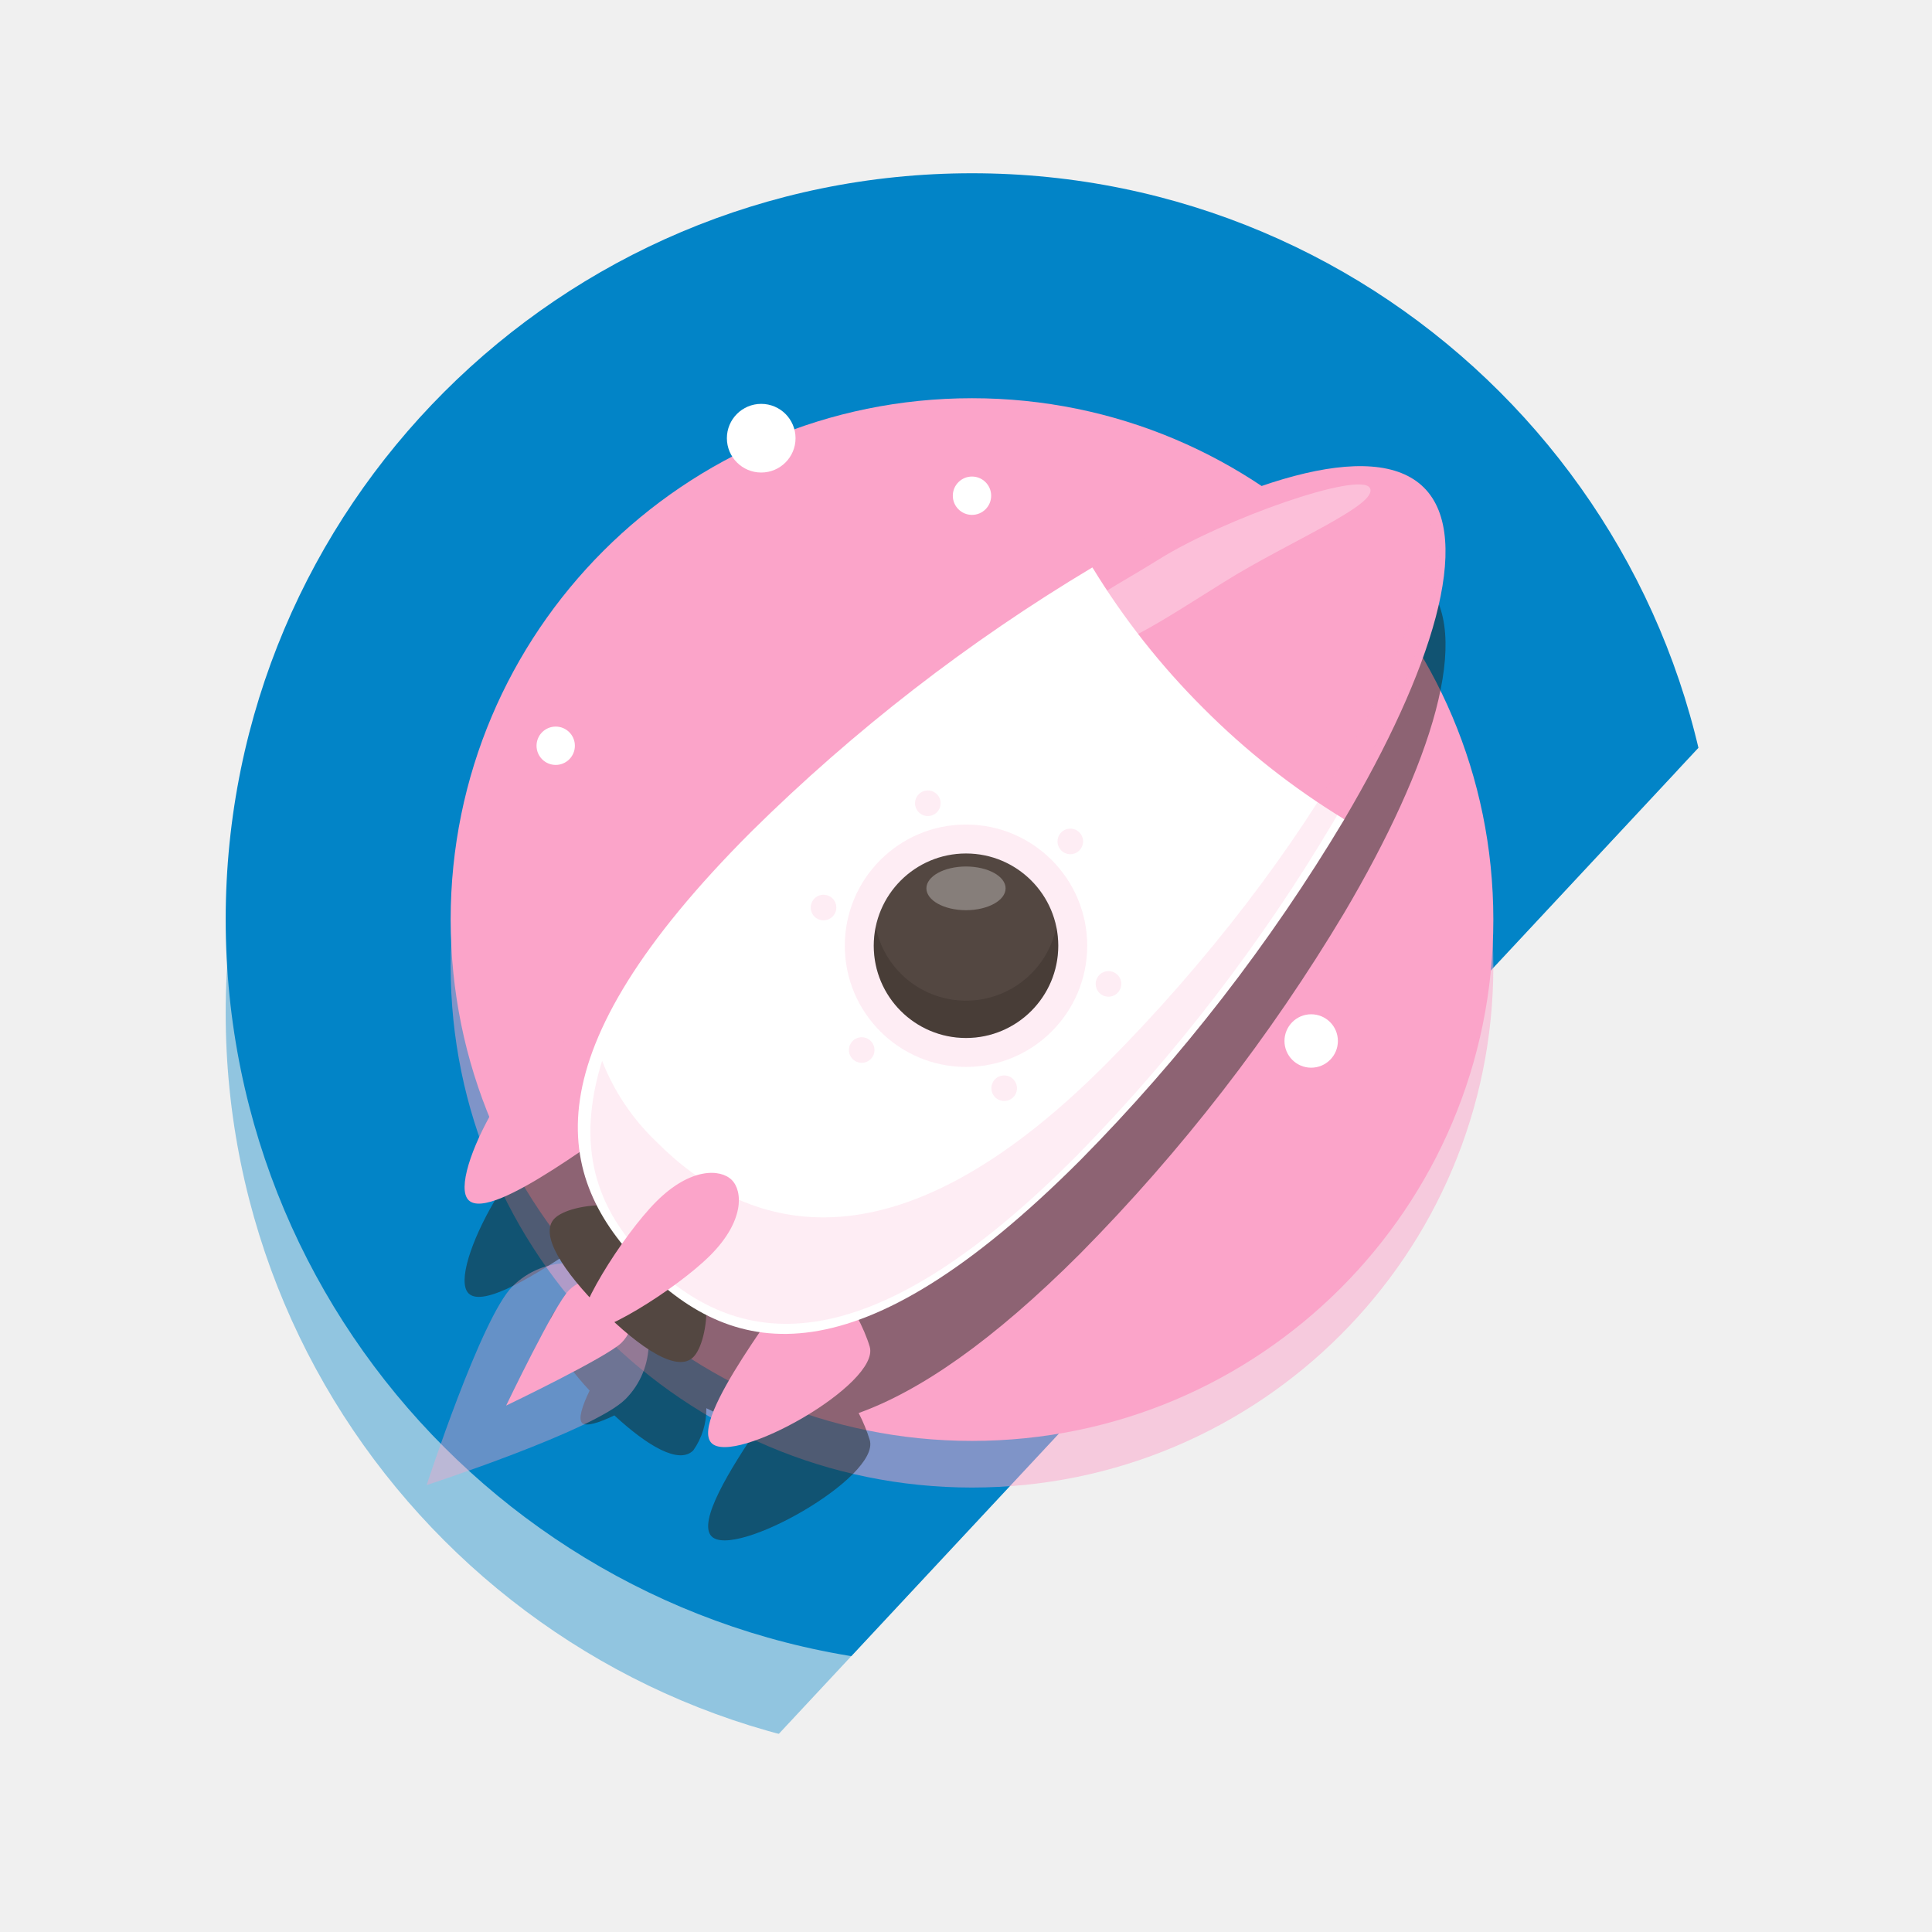
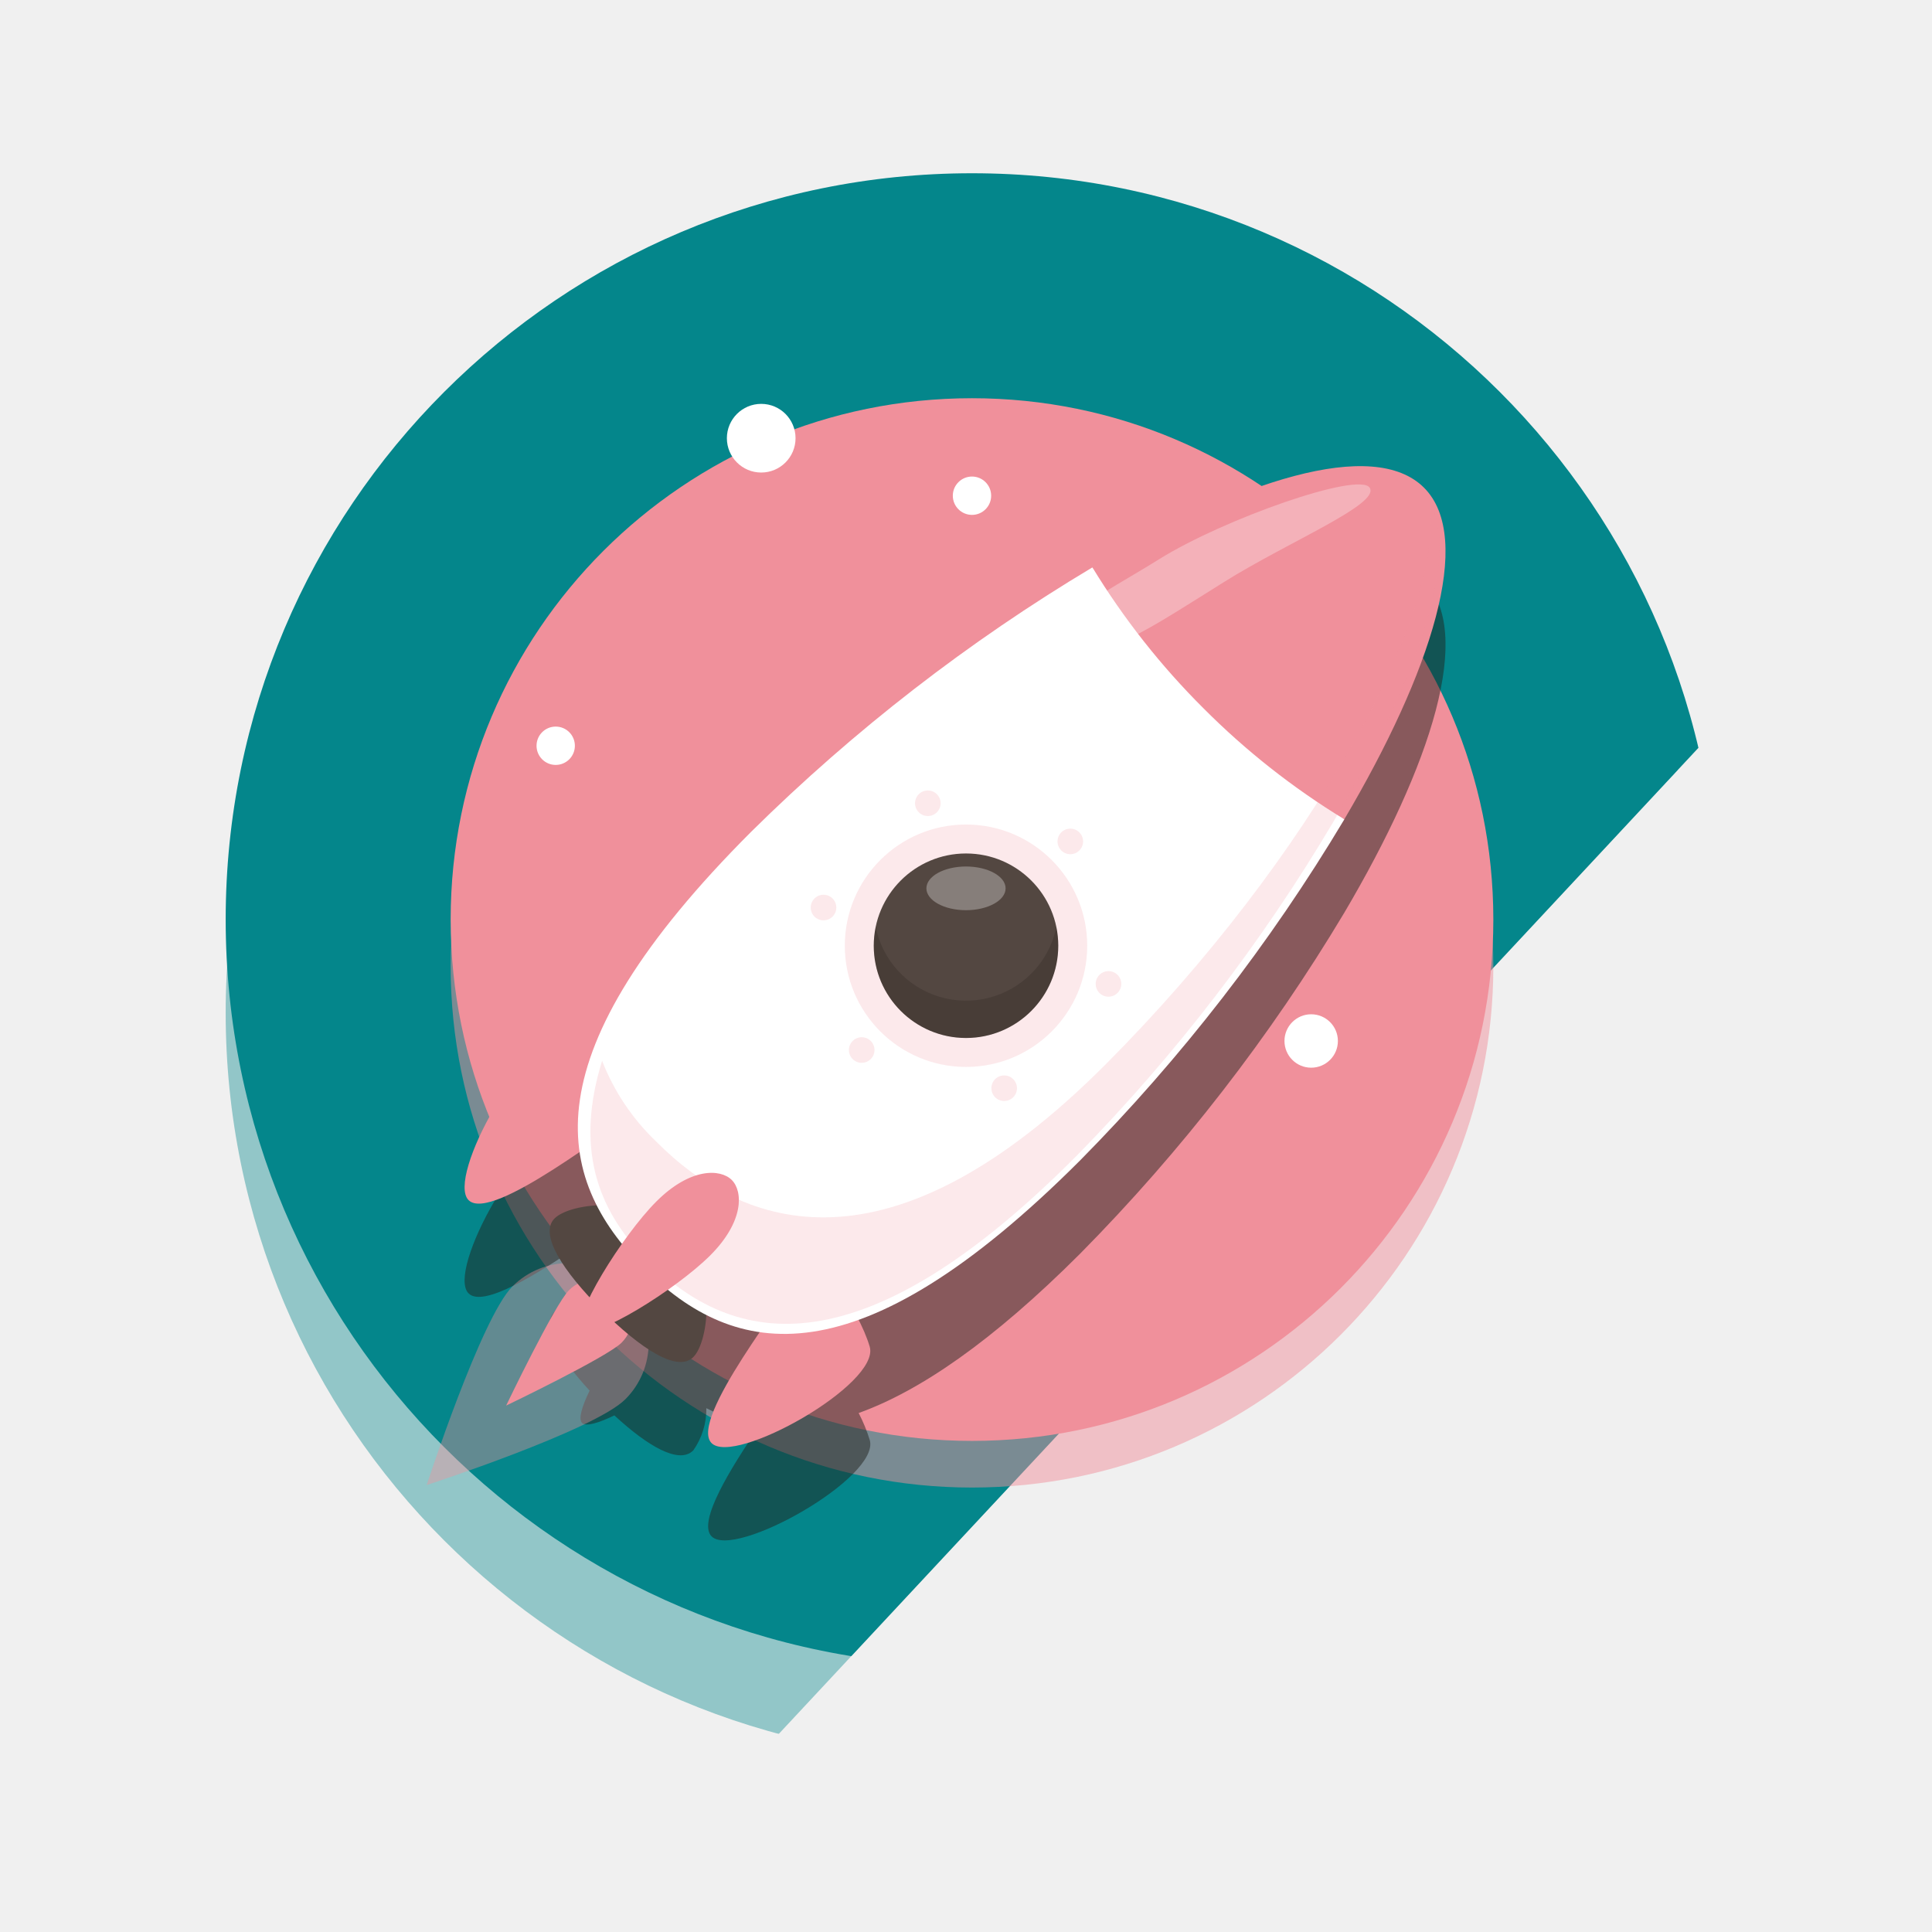
<svg xmlns="http://www.w3.org/2000/svg" width="207.1px" height="207.1px" viewBox="-5 0 207.1 207.1">
  <defs>
    <clipPath id="clip-path">
      <path id="Path_44" data-name="Path 44" d="M1008.309,551.7V493.023h-197.1v207.1h58.675Z" fill="none" />
    </clipPath>
  </defs>
  <g id="Group_46" data-name="Group 46" transform="translate(-811.208 -493.023)">
    <g id="Group_44" data-name="Group 44">
      <g id="Group_43" data-name="Group 43" clip-path="url(#clip-path)">
-         <circle id="Ellipse_77" data-name="Ellipse 77" cx="80" cy="80" r="80" transform="translate(830.4 521.595)" fill="#0284c7" opacity="0.4" />
-         <circle id="Ellipse_78" data-name="Ellipse 78" cx="80" cy="80" r="80" transform="translate(830.4 511.595)" fill="#0284c7" />
+         <circle id="Ellipse_77" data-name="Ellipse 77" cx="80" cy="80" r="80" transform="translate(830.4 521.595)" fill="#04868b" opacity="0.4" />
+         <circle id="Ellipse_78" data-name="Ellipse 78" cx="80" cy="80" r="80" transform="translate(830.4 511.595)" fill="#04868b" />
      </g>
    </g>
-     <circle id="Ellipse_79" data-name="Ellipse 79" cx="55.885" cy="55.885" r="55.885" transform="translate(854.516 540.71)" fill="#fba4c9" opacity="0.5" />
-     <circle id="Ellipse_80" data-name="Ellipse 80" cx="55.885" cy="55.885" r="55.885" transform="translate(854.516 535.71)" fill="#fba4c9" />
+     <circle id="Ellipse_79" data-name="Ellipse 79" cx="55.885" cy="55.885" r="55.885" transform="translate(854.516 540.71)" fill="#f0909b" opacity="0.5" />
+     <circle id="Ellipse_80" data-name="Ellipse 80" cx="55.885" cy="55.885" r="55.885" transform="translate(854.516 535.71)" fill="#f0909b" />
    <g id="Group_45" data-name="Group 45">
      <circle id="Ellipse_81" data-name="Ellipse 81" cx="2.863" cy="2.863" r="2.863" transform="translate(943.897 601.748)" fill="#fff" />
      <path id="Path_45" data-name="Path 45" d="M958.855,555.3c-5.422-5.422-19.773-.77-35.548,8.541a192.692,192.692,0,0,0-36.559,28.322c-9.441,9.441-14.729,17.2-17.085,23.744a17.452,17.452,0,0,0-2.888-1.189c-4.009-1.173-12.844,14.56-10.32,16.967,1.562,1.49,7.172-1.969,11.889-5.178a18.374,18.374,0,0,0,1.837,5.728,7.673,7.673,0,0,0-4.525,1.395c-1.516,1.517.419,4.852,3.755,8.46-.83,1.711-1.225,3.048-.809,3.463s1.751.021,3.462-.809c3.608,3.335,6.944,5.271,8.46,3.755a7.675,7.675,0,0,0,1.4-4.525,18.369,18.369,0,0,0,5.727,1.836c-3.209,4.717-6.667,10.327-5.178,11.889,2.408,2.524,18.14-6.31,16.967-10.32a17.352,17.352,0,0,0-1.189-2.887c6.542-2.357,14.3-7.644,23.744-17.085a192.719,192.719,0,0,0,28.323-36.559C959.625,575.076,964.277,560.726,958.855,555.3Z" fill="#1f211e" opacity="0.5" />
-       <path id="Path_46" data-name="Path 46" d="M873.237,643.02c-3.341,3.341-21.291,9.193-21.291,9.193s5.851-17.95,9.192-21.291a8.555,8.555,0,0,1,12.1,12.1Z" fill="#fba4c9" opacity="0.4" />
-       <path id="Path_47" data-name="Path 47" d="M872.839,636.951c-1.555,1.555-12.375,6.743-12.375,6.743s5.189-10.82,6.744-12.375a3.982,3.982,0,1,1,5.631,5.632Z" fill="#fba4c9" />
+       <path id="Path_46" data-name="Path 46" d="M873.237,643.02c-3.341,3.341-21.291,9.193-21.291,9.193s5.851-17.95,9.192-21.291a8.555,8.555,0,0,1,12.1,12.1Z" fill="#f0909b" opacity="0.4" />
+       <path id="Path_47" data-name="Path 47" d="M872.839,636.951c-1.555,1.555-12.375,6.743-12.375,6.743s5.189-10.82,6.744-12.375a3.982,3.982,0,1,1,5.631,5.632Z" fill="#f0909b" />
      <path id="Path_48" data-name="Path 48" d="M880.524,638.5c-1.705,1.7-5.708-.95-9.813-5.055s-6.76-8.109-5.055-9.814,9.243-2.586,13.349,1.52S882.229,636.8,880.524,638.5Z" fill="#534741" />
-       <path id="Path_49" data-name="Path 49" d="M856.455,621.689c-2.524-2.407,6.311-18.14,10.32-16.967s10.928,5.856,8.115,7.358S858.98,624.1,856.455,621.689Z" fill="#fba4c9" />
-       <path id="Path_50" data-name="Path 50" d="M882.469,647.7c2.408,2.524,18.14-6.31,16.967-10.32s-5.856-10.928-7.358-8.115S880.062,645.179,882.469,647.7Z" fill="#fba4c9" />
+       <path id="Path_49" data-name="Path 49" d="M856.455,621.689c-2.524-2.407,6.311-18.14,10.32-16.967s10.928,5.856,8.115,7.358S858.98,624.1,856.455,621.689Z" fill="#f0909b" />
+       <path id="Path_50" data-name="Path 50" d="M882.469,647.7c2.408,2.524,18.14-6.31,16.967-10.32s-5.856-10.928-7.358-8.115S880.062,645.179,882.469,647.7Z" fill="#f0909b" />
      <path id="Path_51" data-name="Path 51" d="M923.307,553.845a192.686,192.686,0,0,0-36.56,28.322c-23.878,23.879-21.268,37.048-11.536,46.78s22.9,12.343,46.78-11.536a192.719,192.719,0,0,0,28.323-36.559Z" fill="#fff" />
-       <path id="Path_52" data-name="Path 52" d="M935.212,568.947a80.255,80.255,0,0,0,15.1,11.9c9.311-15.776,13.963-30.126,8.541-35.548s-19.772-.77-35.548,8.541A80.288,80.288,0,0,0,935.212,568.947Z" fill="#fba4c9" />
-       <path id="Path_53" data-name="Path 53" d="M924.75,607.095c-23.156,23.237-38.83,17.752-48.242,8.256a24.006,24.006,0,0,1-5.758-8.615c-2.831,9.15-.7,15.791,4.758,21.3,9.412,9.5,23.148,12.043,46.242-11.256a187.842,187.842,0,0,0,27.392-35.671c8.291-14.173,13.755-28.16,10.319-34.26C961.162,558.591,946.907,584.86,924.75,607.095Z" fill="#fba4c9" opacity="0.2" />
-       <circle id="Ellipse_82" data-name="Ellipse 82" cx="12.992" cy="12.992" r="12.992" transform="translate(896.767 581.408)" fill="#fba4c9" opacity="0.2" />
+       <path id="Path_52" data-name="Path 52" d="M935.212,568.947a80.255,80.255,0,0,0,15.1,11.9c9.311-15.776,13.963-30.126,8.541-35.548s-19.772-.77-35.548,8.541A80.288,80.288,0,0,0,935.212,568.947Z" fill="#f0909b" />
+       <path id="Path_53" data-name="Path 53" d="M924.75,607.095c-23.156,23.237-38.83,17.752-48.242,8.256a24.006,24.006,0,0,1-5.758-8.615c-2.831,9.15-.7,15.791,4.758,21.3,9.412,9.5,23.148,12.043,46.242-11.256a187.842,187.842,0,0,0,27.392-35.671c8.291-14.173,13.755-28.16,10.319-34.26C961.162,558.591,946.907,584.86,924.75,607.095Z" fill="#f0909b" opacity="0.2" />
+       <circle id="Ellipse_82" data-name="Ellipse 82" cx="12.992" cy="12.992" r="12.992" transform="translate(896.767 581.408)" fill="#f0909b" opacity="0.2" />
      <circle id="Ellipse_83" data-name="Ellipse 83" cx="9.889" cy="9.889" r="9.889" transform="translate(899.87 584.511)" fill="#534741" />
      <path id="Path_54" data-name="Path 54" d="M916.751,597.392a9.883,9.883,0,0,1-16.673-4.992,9.886,9.886,0,1,0,19.361,0A9.836,9.836,0,0,1,916.751,597.392Z" fill="#534741" opacity="0.2" style="mix-blend-mode: multiply;isolation: isolate" />
      <ellipse id="Ellipse_84" data-name="Ellipse 84" cx="4.245" cy="2.342" rx="4.245" ry="2.342" transform="translate(905.513 585.907)" fill="#fff" opacity="0.3" />
-       <circle id="Ellipse_85" data-name="Ellipse 85" cx="1.371" cy="1.371" r="1.371" transform="translate(919.568 581.848)" fill="#fba4c9" opacity="0.2" />
-       <circle id="Ellipse_86" data-name="Ellipse 86" cx="1.371" cy="1.371" r="1.371" transform="translate(904.295 577.756)" fill="#fba4c9" opacity="0.2" />
-       <circle id="Ellipse_87" data-name="Ellipse 87" cx="1.371" cy="1.371" r="1.371" transform="translate(893.114 588.936)" fill="#fba4c9" opacity="0.2" />
-       <circle id="Ellipse_88" data-name="Ellipse 88" cx="1.371" cy="1.371" r="1.371" transform="translate(897.207 604.209)" fill="#fba4c9" opacity="0.2" />
-       <circle id="Ellipse_89" data-name="Ellipse 89" cx="1.371" cy="1.371" r="1.371" transform="translate(912.48 608.302)" fill="#fba4c9" opacity="0.2" />
-       <circle id="Ellipse_90" data-name="Ellipse 90" cx="1.371" cy="1.371" r="1.371" transform="translate(923.66 597.121)" fill="#fba4c9" opacity="0.2" />
-       <path id="Path_55" data-name="Path 55" d="M882.342,627.593c-3.65,3.65-12.536,9.168-13.741,7.964s4.314-10.09,7.965-13.741,6.879-3.512,8.083-2.307S885.993,623.942,882.342,627.593Z" fill="#fba4c9" />
+       <circle id="Ellipse_85" data-name="Ellipse 85" cx="1.371" cy="1.371" r="1.371" transform="translate(919.568 581.848)" fill="#f0909b" opacity="0.2" />
+       <circle id="Ellipse_86" data-name="Ellipse 86" cx="1.371" cy="1.371" r="1.371" transform="translate(904.295 577.756)" fill="#f0909b" opacity="0.2" />
+       <circle id="Ellipse_87" data-name="Ellipse 87" cx="1.371" cy="1.371" r="1.371" transform="translate(893.114 588.936)" fill="#f0909b" opacity="0.2" />
+       <circle id="Ellipse_88" data-name="Ellipse 88" cx="1.371" cy="1.371" r="1.371" transform="translate(897.207 604.209)" fill="#f0909b" opacity="0.2" />
+       <circle id="Ellipse_89" data-name="Ellipse 89" cx="1.371" cy="1.371" r="1.371" transform="translate(912.48 608.302)" fill="#f0909b" opacity="0.2" />
+       <circle id="Ellipse_90" data-name="Ellipse 90" cx="1.371" cy="1.371" r="1.371" transform="translate(923.66 597.121)" fill="#f0909b" opacity="0.2" />
+       <path id="Path_55" data-name="Path 55" d="M882.342,627.593c-3.65,3.65-12.536,9.168-13.741,7.964s4.314-10.09,7.965-13.741,6.879-3.512,8.083-2.307S885.993,623.942,882.342,627.593Z" fill="#f0909b" />
      <path id="Path_56" data-name="Path 56" d="M953.035,545.31c1.107,1.77-8.643,5.737-15.609,10.094s-12.369,7.992-13.85,6.52c-3.678-3.659-.126-4.573,6.841-8.93S951.928,543.54,953.035,545.31Z" fill="#fff" opacity="0.3" />
      <circle id="Ellipse_91" data-name="Ellipse 91" cx="3.68" cy="3.68" r="3.68" transform="translate(884.126 536.316)" fill="#fff" />
      <circle id="Ellipse_92" data-name="Ellipse 92" cx="2.055" cy="2.055" r="2.055" transform="translate(908.345 544.106)" fill="#fff" />
      <circle id="Ellipse_93" data-name="Ellipse 93" cx="2.055" cy="2.055" r="2.055" transform="translate(863.722 570.909)" fill="#fff" />
    </g>
  </g>
</svg>
